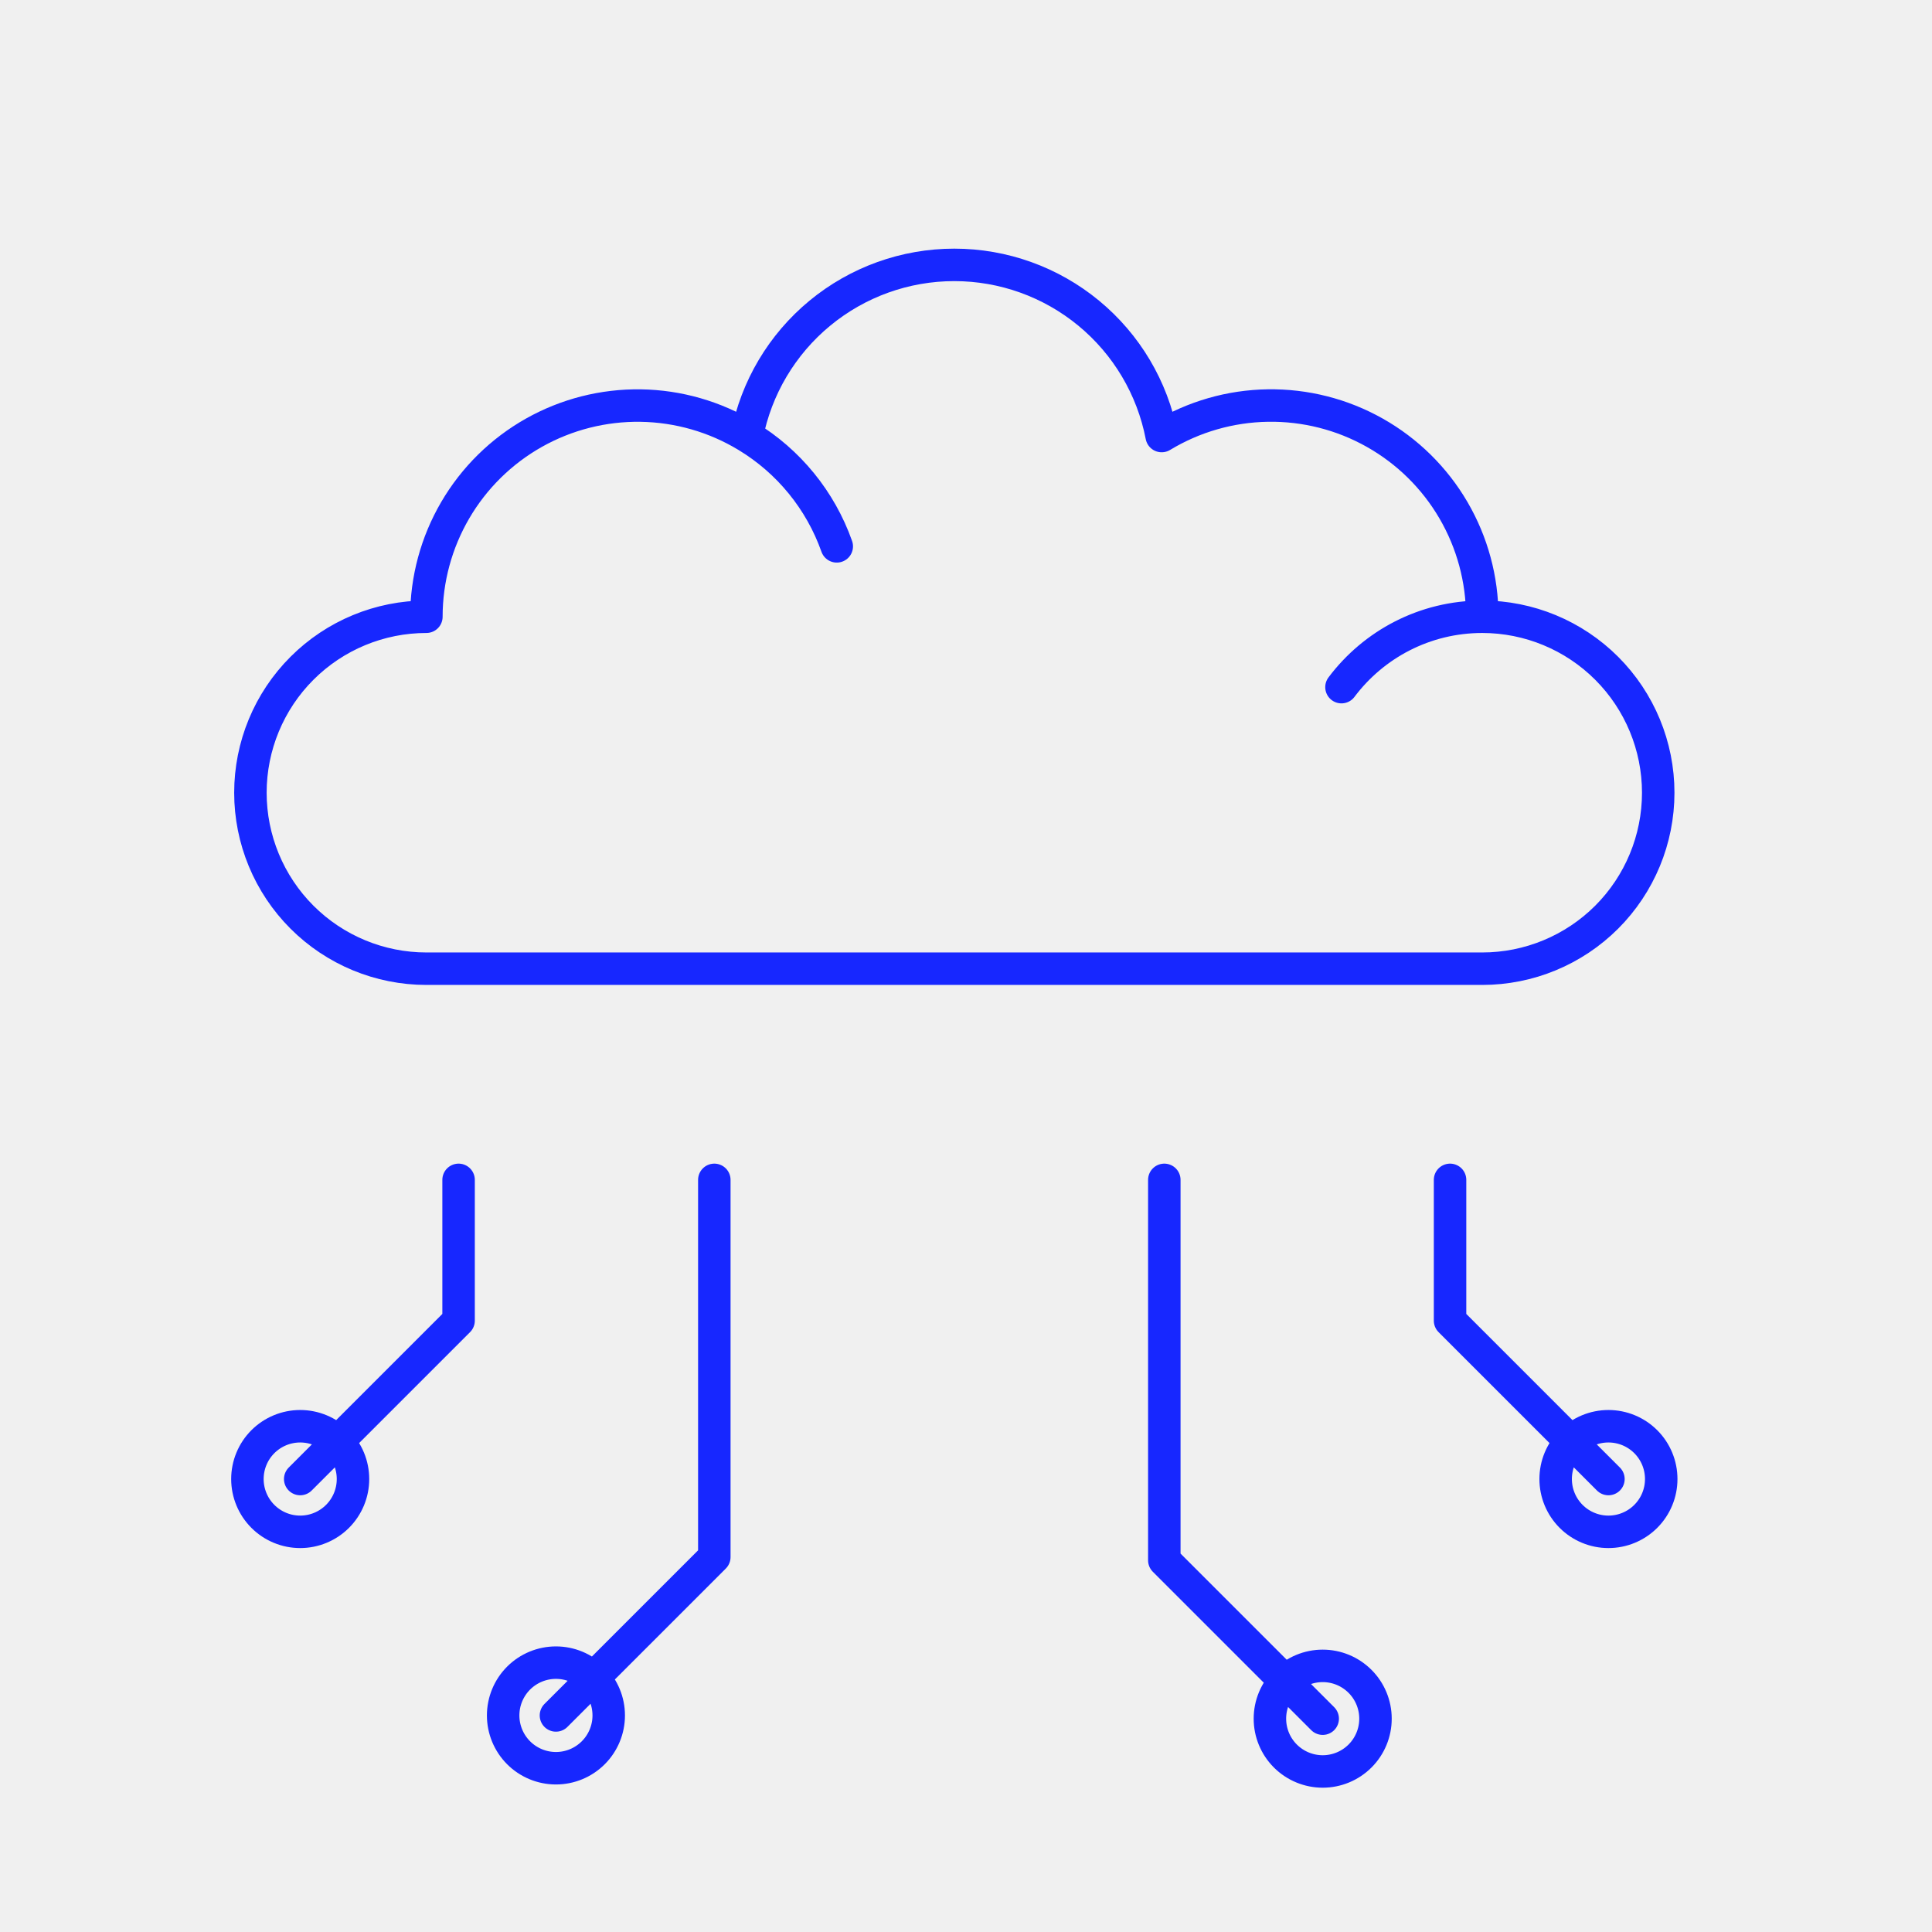
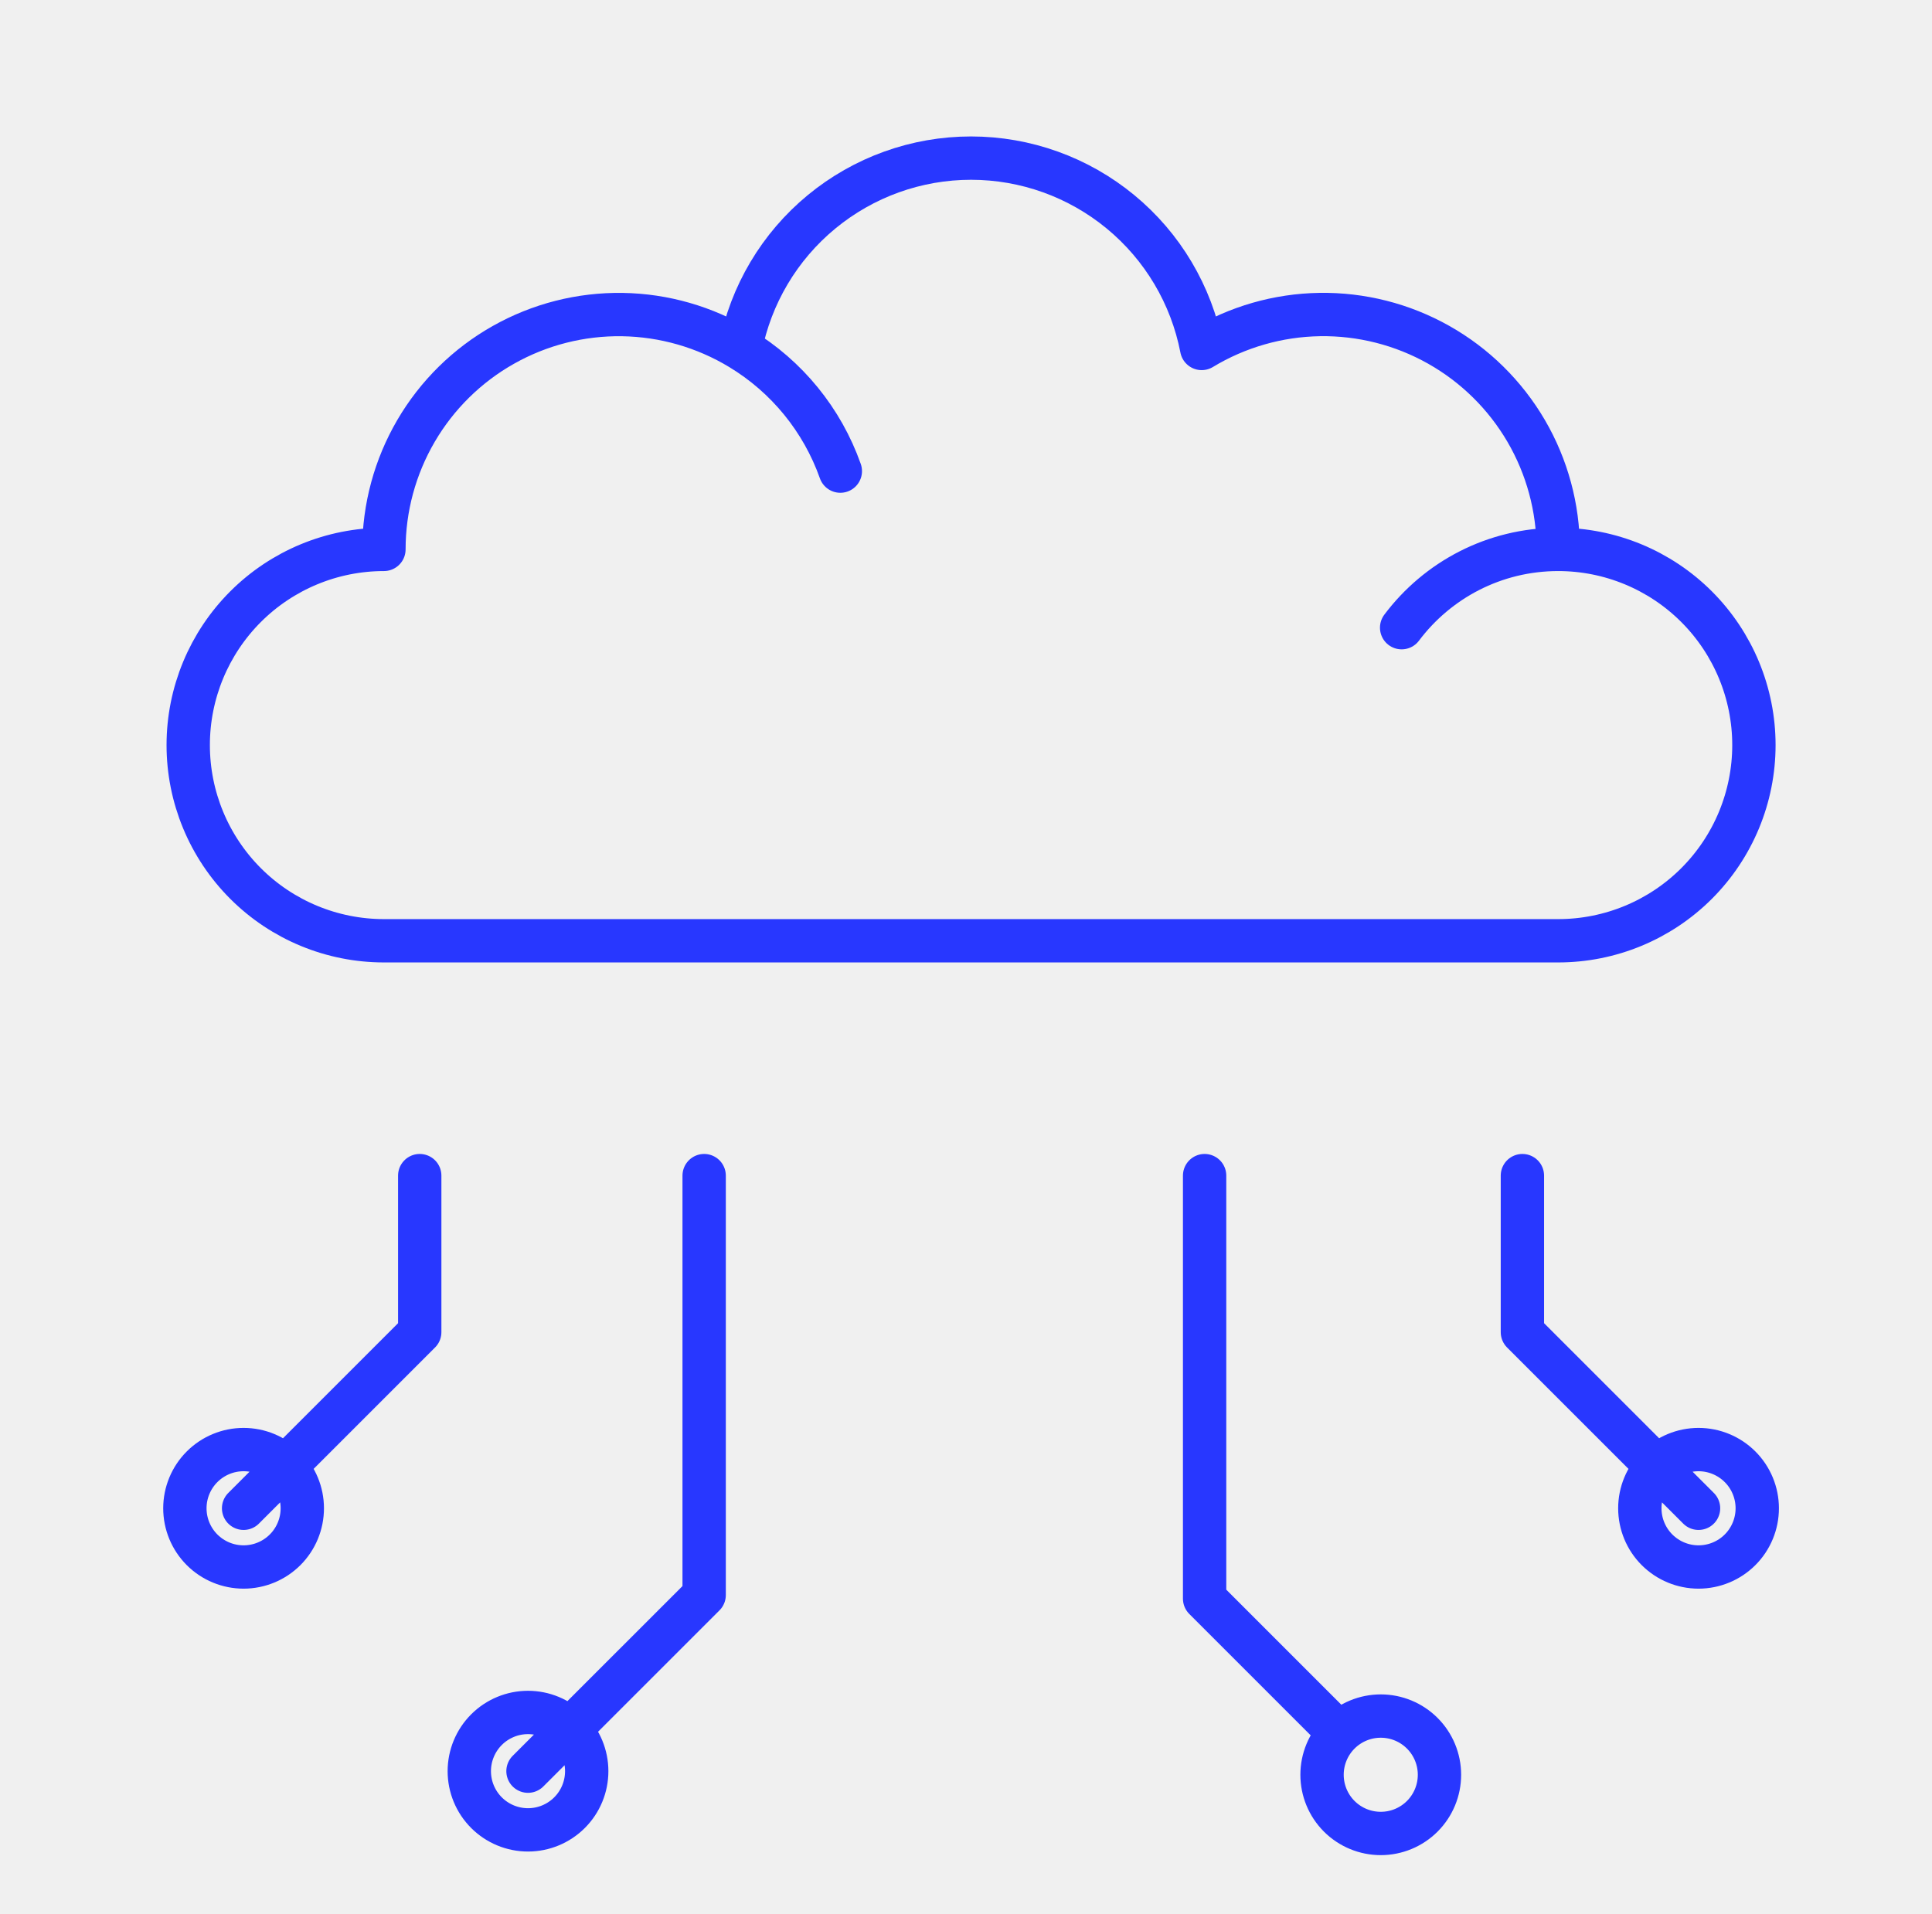
- <svg xmlns="http://www.w3.org/2000/svg" width="119" height="119" viewBox="0 0 119 119" fill="none">
-   <g clip-path="url(#clip0_230_5087)">
-     <path d="M91.298 37.988C91.299 35.681 90.686 33.416 89.523 31.424C88.36 29.432 86.688 27.786 84.678 26.653C82.669 25.52 80.394 24.943 78.088 24.979C75.782 25.015 73.527 25.663 71.553 26.858C70.98 23.89 69.391 21.215 67.06 19.291C64.729 17.367 61.801 16.315 58.779 16.315C55.756 16.315 52.828 17.367 50.497 19.291C48.166 21.215 46.577 23.89 46.003 26.858M91.298 37.988C94.173 37.988 96.93 39.13 98.963 41.163C100.995 43.195 102.137 45.952 102.137 48.827C102.137 51.702 100.995 54.459 98.963 56.492C96.93 58.524 94.173 59.666 91.298 59.666L26.263 59.666C23.388 59.666 20.631 58.524 18.599 56.492C16.566 54.459 15.424 51.702 15.424 48.827C15.424 45.952 16.566 43.195 18.599 41.163C20.631 39.13 23.388 37.988 26.263 37.988C26.263 35.682 26.876 33.417 28.039 31.426C29.202 29.435 30.873 27.789 32.882 26.656C34.891 25.524 37.164 24.946 39.47 24.981C41.776 25.017 44.031 25.664 46.003 26.858M91.298 37.988C87.752 37.988 84.604 39.692 82.627 42.324M46.003 26.858C48.579 28.414 50.536 30.815 51.54 33.652M99.07 91.1L89.315 81.345L89.315 72.673M18.491 91.1L28.246 81.345L28.246 72.673M81.471 105.86L71.715 96.105L71.715 72.673M34.243 105.661L43.998 95.906L43.998 72.673M99.07 87.848C98.208 87.848 97.381 88.191 96.771 88.8C96.161 89.41 95.819 90.237 95.819 91.1C95.819 91.962 96.161 92.789 96.771 93.399C97.381 94.009 98.208 94.352 99.07 94.352C99.933 94.352 100.76 94.009 101.37 93.399C101.98 92.789 102.322 91.962 102.322 91.1C102.322 90.237 101.98 89.41 101.37 88.8C100.76 88.191 99.933 87.848 99.07 87.848ZM18.491 87.848C19.353 87.848 20.18 88.191 20.79 88.8C21.4 89.41 21.742 90.237 21.742 91.1C21.742 91.962 21.4 92.789 20.79 93.399C20.18 94.009 19.353 94.352 18.491 94.352C17.628 94.352 16.801 94.009 16.191 93.399C15.582 92.789 15.239 91.962 15.239 91.1C15.239 90.237 15.582 89.41 16.191 88.8C16.801 88.191 17.628 87.848 18.491 87.848ZM81.471 102.608C80.608 102.608 79.781 102.951 79.171 103.561C78.561 104.171 78.219 104.998 78.219 105.86C78.219 106.723 78.561 107.55 79.171 108.16C79.781 108.769 80.608 109.112 81.471 109.112C82.333 109.112 83.16 108.769 83.77 108.16C84.38 107.55 84.722 106.723 84.722 105.86C84.722 104.998 84.38 104.171 83.77 103.561C83.16 102.951 82.333 102.608 81.471 102.608ZM34.243 102.409C35.105 102.409 35.932 102.752 36.542 103.361C37.152 103.971 37.494 104.798 37.494 105.661C37.494 106.523 37.152 107.35 36.542 107.96C35.932 108.57 35.105 108.913 34.243 108.913C33.38 108.913 32.553 108.57 31.943 107.96C31.334 107.35 30.991 106.523 30.991 105.661C30.991 104.798 31.334 103.971 31.943 103.361C32.553 102.752 33.38 102.409 34.243 102.409Z" stroke="#1727FF" stroke-width="2" stroke-linecap="round" stroke-linejoin="round" />
+ <svg xmlns="http://www.w3.org/2000/svg" width="107" height="106" viewBox="0 0 107 106" fill="none">
+   <g clip-path="url(#clip0_195_25424)">
+     <path d="M86.298 30.431C86.299 28.125 85.686 25.859 84.523 23.867C83.359 21.876 81.688 20.229 79.678 19.096C77.669 17.964 75.394 17.386 73.088 17.422C70.782 17.458 68.526 18.107 66.553 19.301C65.98 16.334 64.391 13.658 62.06 11.735C59.729 9.811 56.801 8.758 53.778 8.758C50.756 8.758 47.828 9.811 45.497 11.735C43.165 13.658 41.577 16.334 41.003 19.301M86.298 30.431C89.173 30.431 91.93 31.573 93.963 33.606C95.995 35.639 97.137 38.395 97.137 41.27C97.137 44.145 95.995 46.902 93.963 48.935C91.93 50.968 89.173 52.109 86.298 52.109L21.263 52.109C18.388 52.109 15.631 50.968 13.598 48.935C11.566 46.902 10.424 44.145 10.424 41.27C10.424 38.395 11.566 35.639 13.598 33.606C15.631 31.573 18.388 30.431 21.263 30.431C21.263 28.125 21.876 25.861 23.039 23.869C24.202 21.878 25.873 20.232 27.882 19.1C29.891 17.967 32.164 17.389 34.47 17.424C36.776 17.46 39.03 18.108 41.003 19.301M86.298 30.431C82.752 30.431 79.604 32.135 77.627 34.767M41.003 19.301C43.579 20.857 45.536 23.258 46.54 26.095M94.07 83.543L84.315 73.788L84.315 65.117M13.491 83.543L23.246 73.788L23.246 65.117M74.171 96.004L66.715 88.548L66.715 65.117M74.171 96.004C74.781 95.394 75.608 95.052 76.471 95.052C77.333 95.052 78.16 95.394 78.77 96.004C79.38 96.614 79.722 97.441 79.722 98.303C79.722 99.166 79.38 99.993 78.77 100.603C78.16 101.213 77.333 101.555 76.471 101.555C75.608 101.555 74.781 101.213 74.171 100.603C73.561 99.993 73.219 99.166 73.219 98.303C73.219 97.441 73.561 96.614 74.171 96.004ZM29.242 98.104L38.998 88.349L38.998 65.117M94.07 80.291C93.208 80.291 92.381 80.634 91.771 81.244C91.161 81.854 90.819 82.681 90.819 83.543C90.819 84.406 91.161 85.233 91.771 85.843C92.381 86.452 93.208 86.795 94.07 86.795C94.933 86.795 95.76 86.452 96.37 85.843C96.98 85.233 97.322 84.406 97.322 83.543C97.322 82.681 96.98 81.854 96.37 81.244C95.76 80.634 94.933 80.291 94.07 80.291ZM13.491 80.291C14.353 80.291 15.18 80.634 15.79 81.244C16.4 81.854 16.742 82.681 16.742 83.543C16.742 84.406 16.4 85.233 15.79 85.843C15.18 86.452 14.353 86.795 13.491 86.795C12.628 86.795 11.801 86.452 11.191 85.843C10.582 85.233 10.239 84.406 10.239 83.543C10.239 82.681 10.582 81.854 11.191 81.244C11.801 80.634 12.628 80.291 13.491 80.291ZM29.242 94.852C30.105 94.852 30.932 95.195 31.542 95.805C32.152 96.415 32.494 97.242 32.494 98.104C32.494 98.966 32.152 99.794 31.542 100.403C30.932 101.013 30.105 101.356 29.242 101.356C28.38 101.356 27.553 101.013 26.943 100.403C26.333 99.794 25.991 98.966 25.991 98.104C25.991 97.242 26.333 96.415 26.943 95.805C27.553 95.195 28.38 94.852 29.242 94.852Z" stroke="#2837FF" stroke-width="2.4" stroke-linecap="round" stroke-linejoin="round" />
  </g>
  <defs>
-     <clipPath id="clip0_230_5087">
-       <rect width="105.757" height="105.757" fill="white" transform="translate(5.90332 7.63867)" />
+     <clipPath id="clip0_195_25424">
+       <rect width="105.757" height="105.757" fill="white" transform="translate(0.902466 0.0821533)" />
    </clipPath>
  </defs>
</svg>
